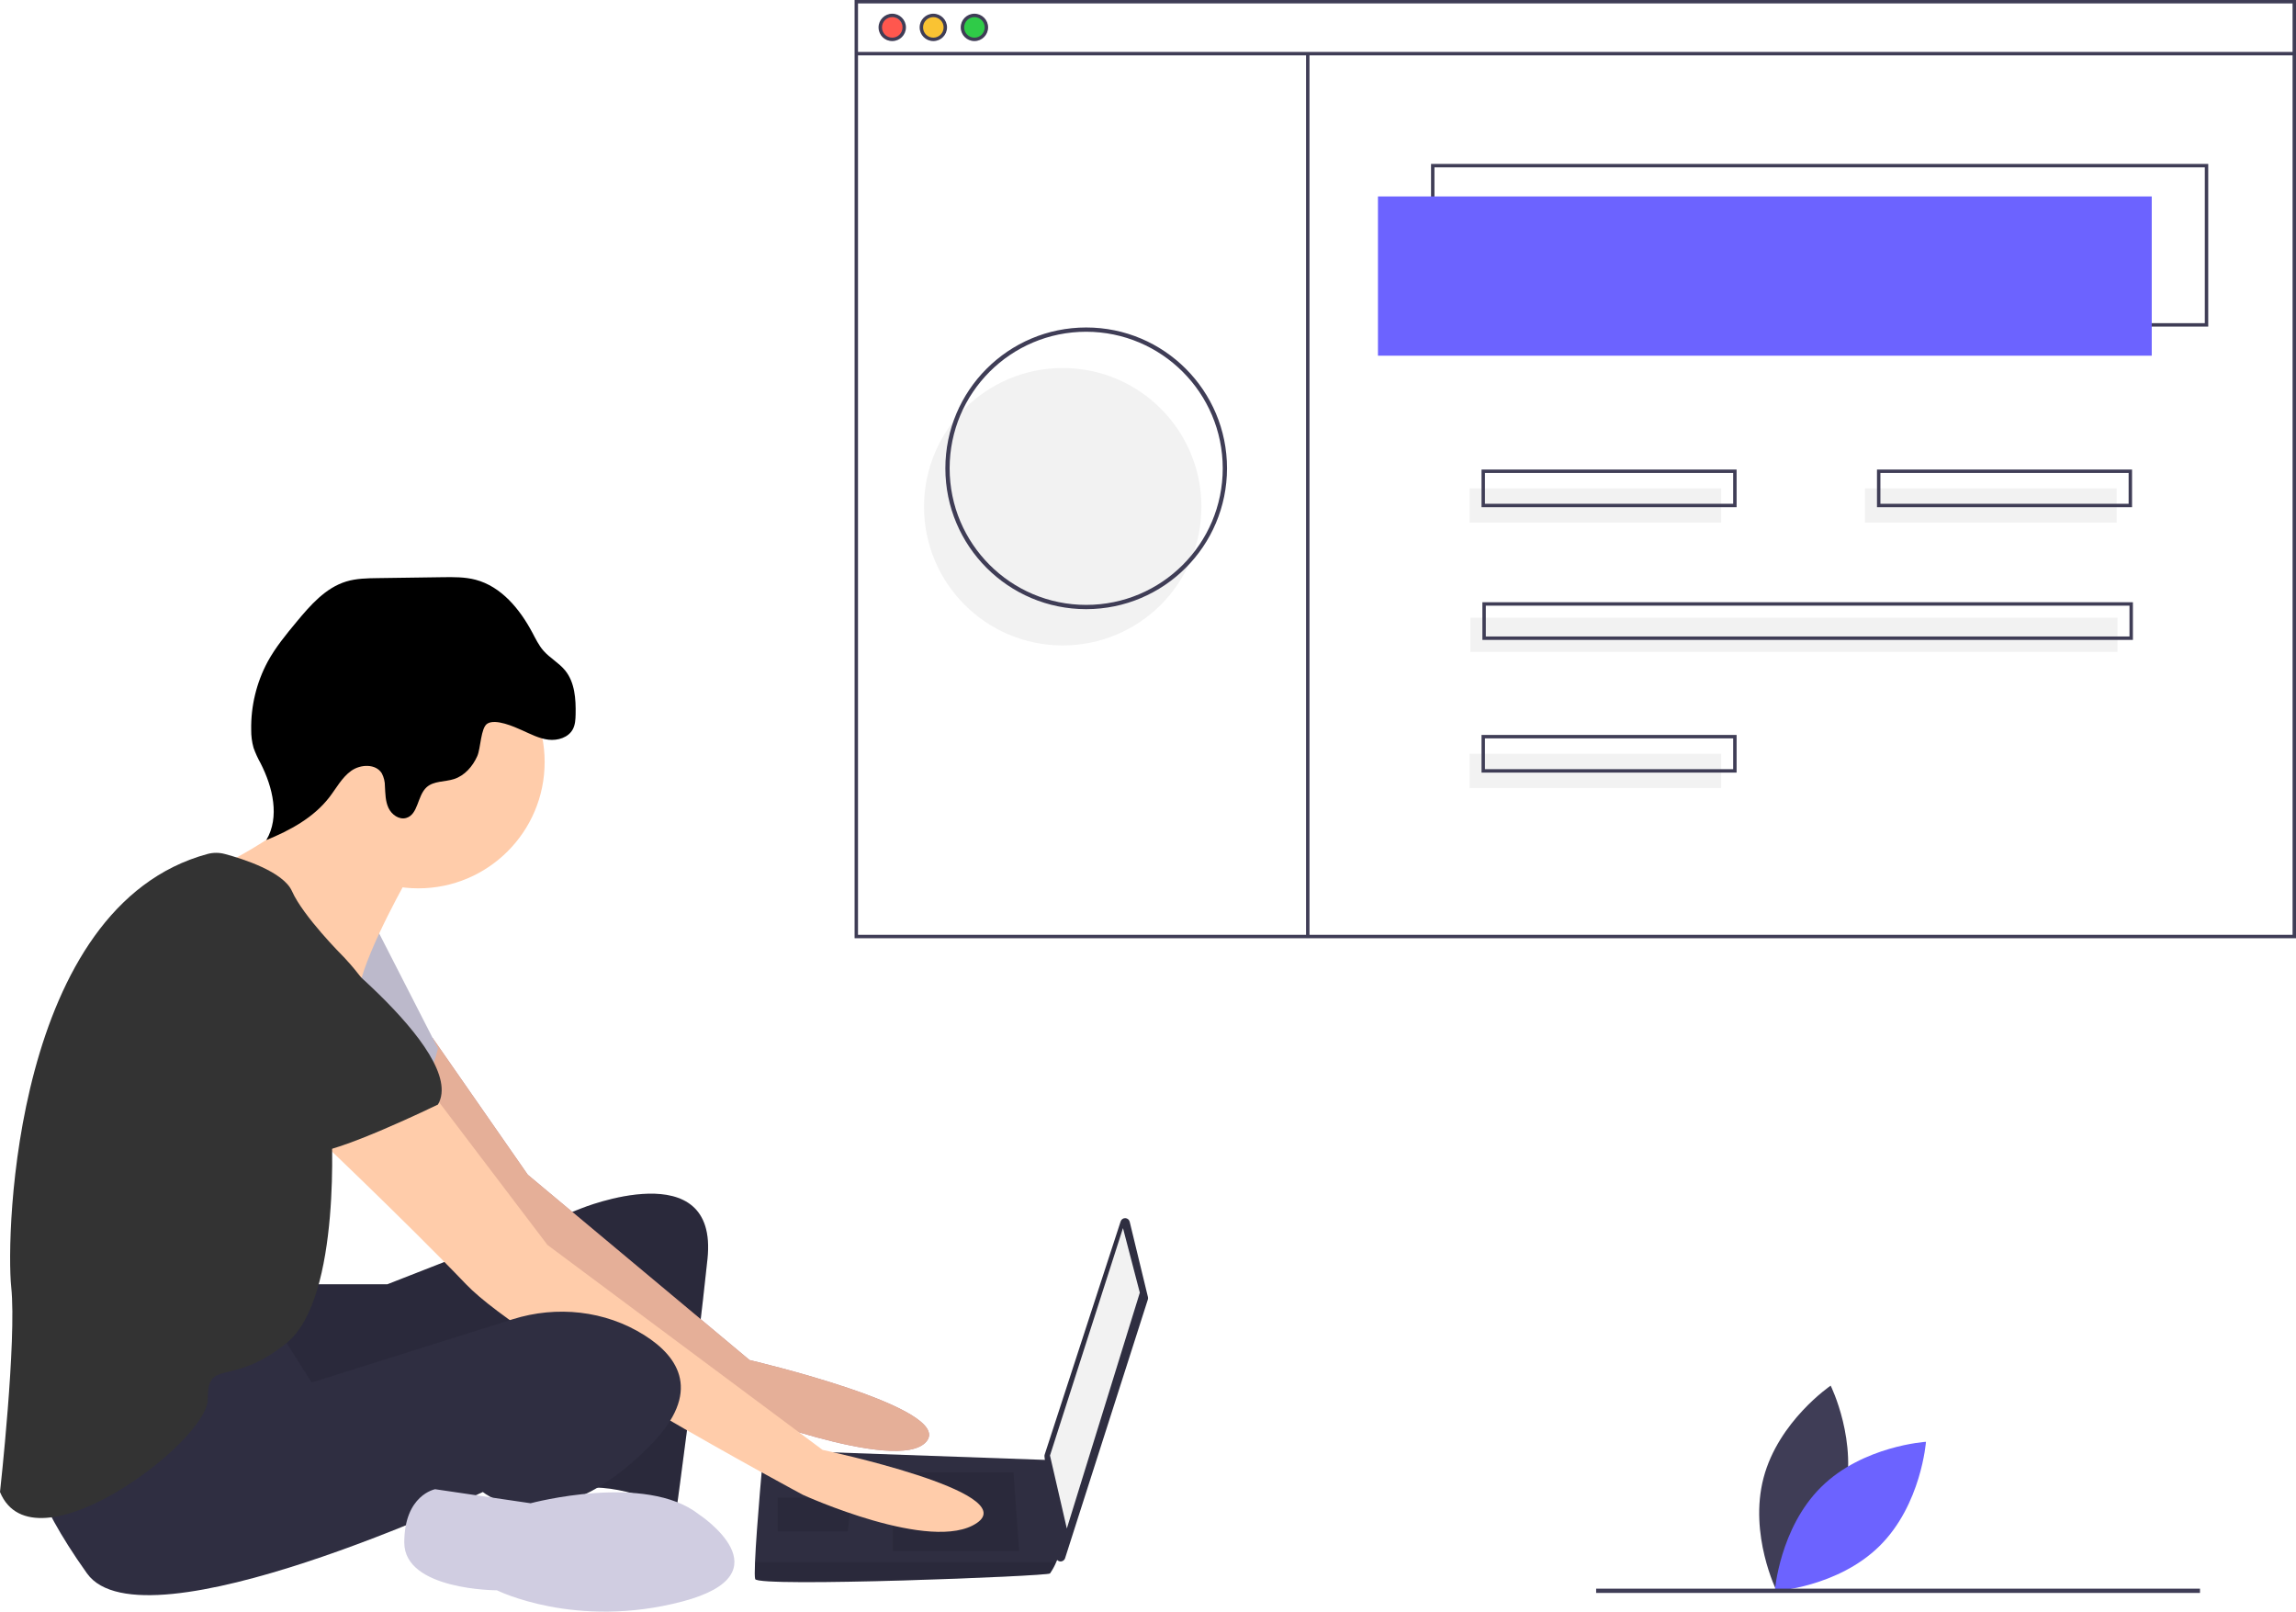
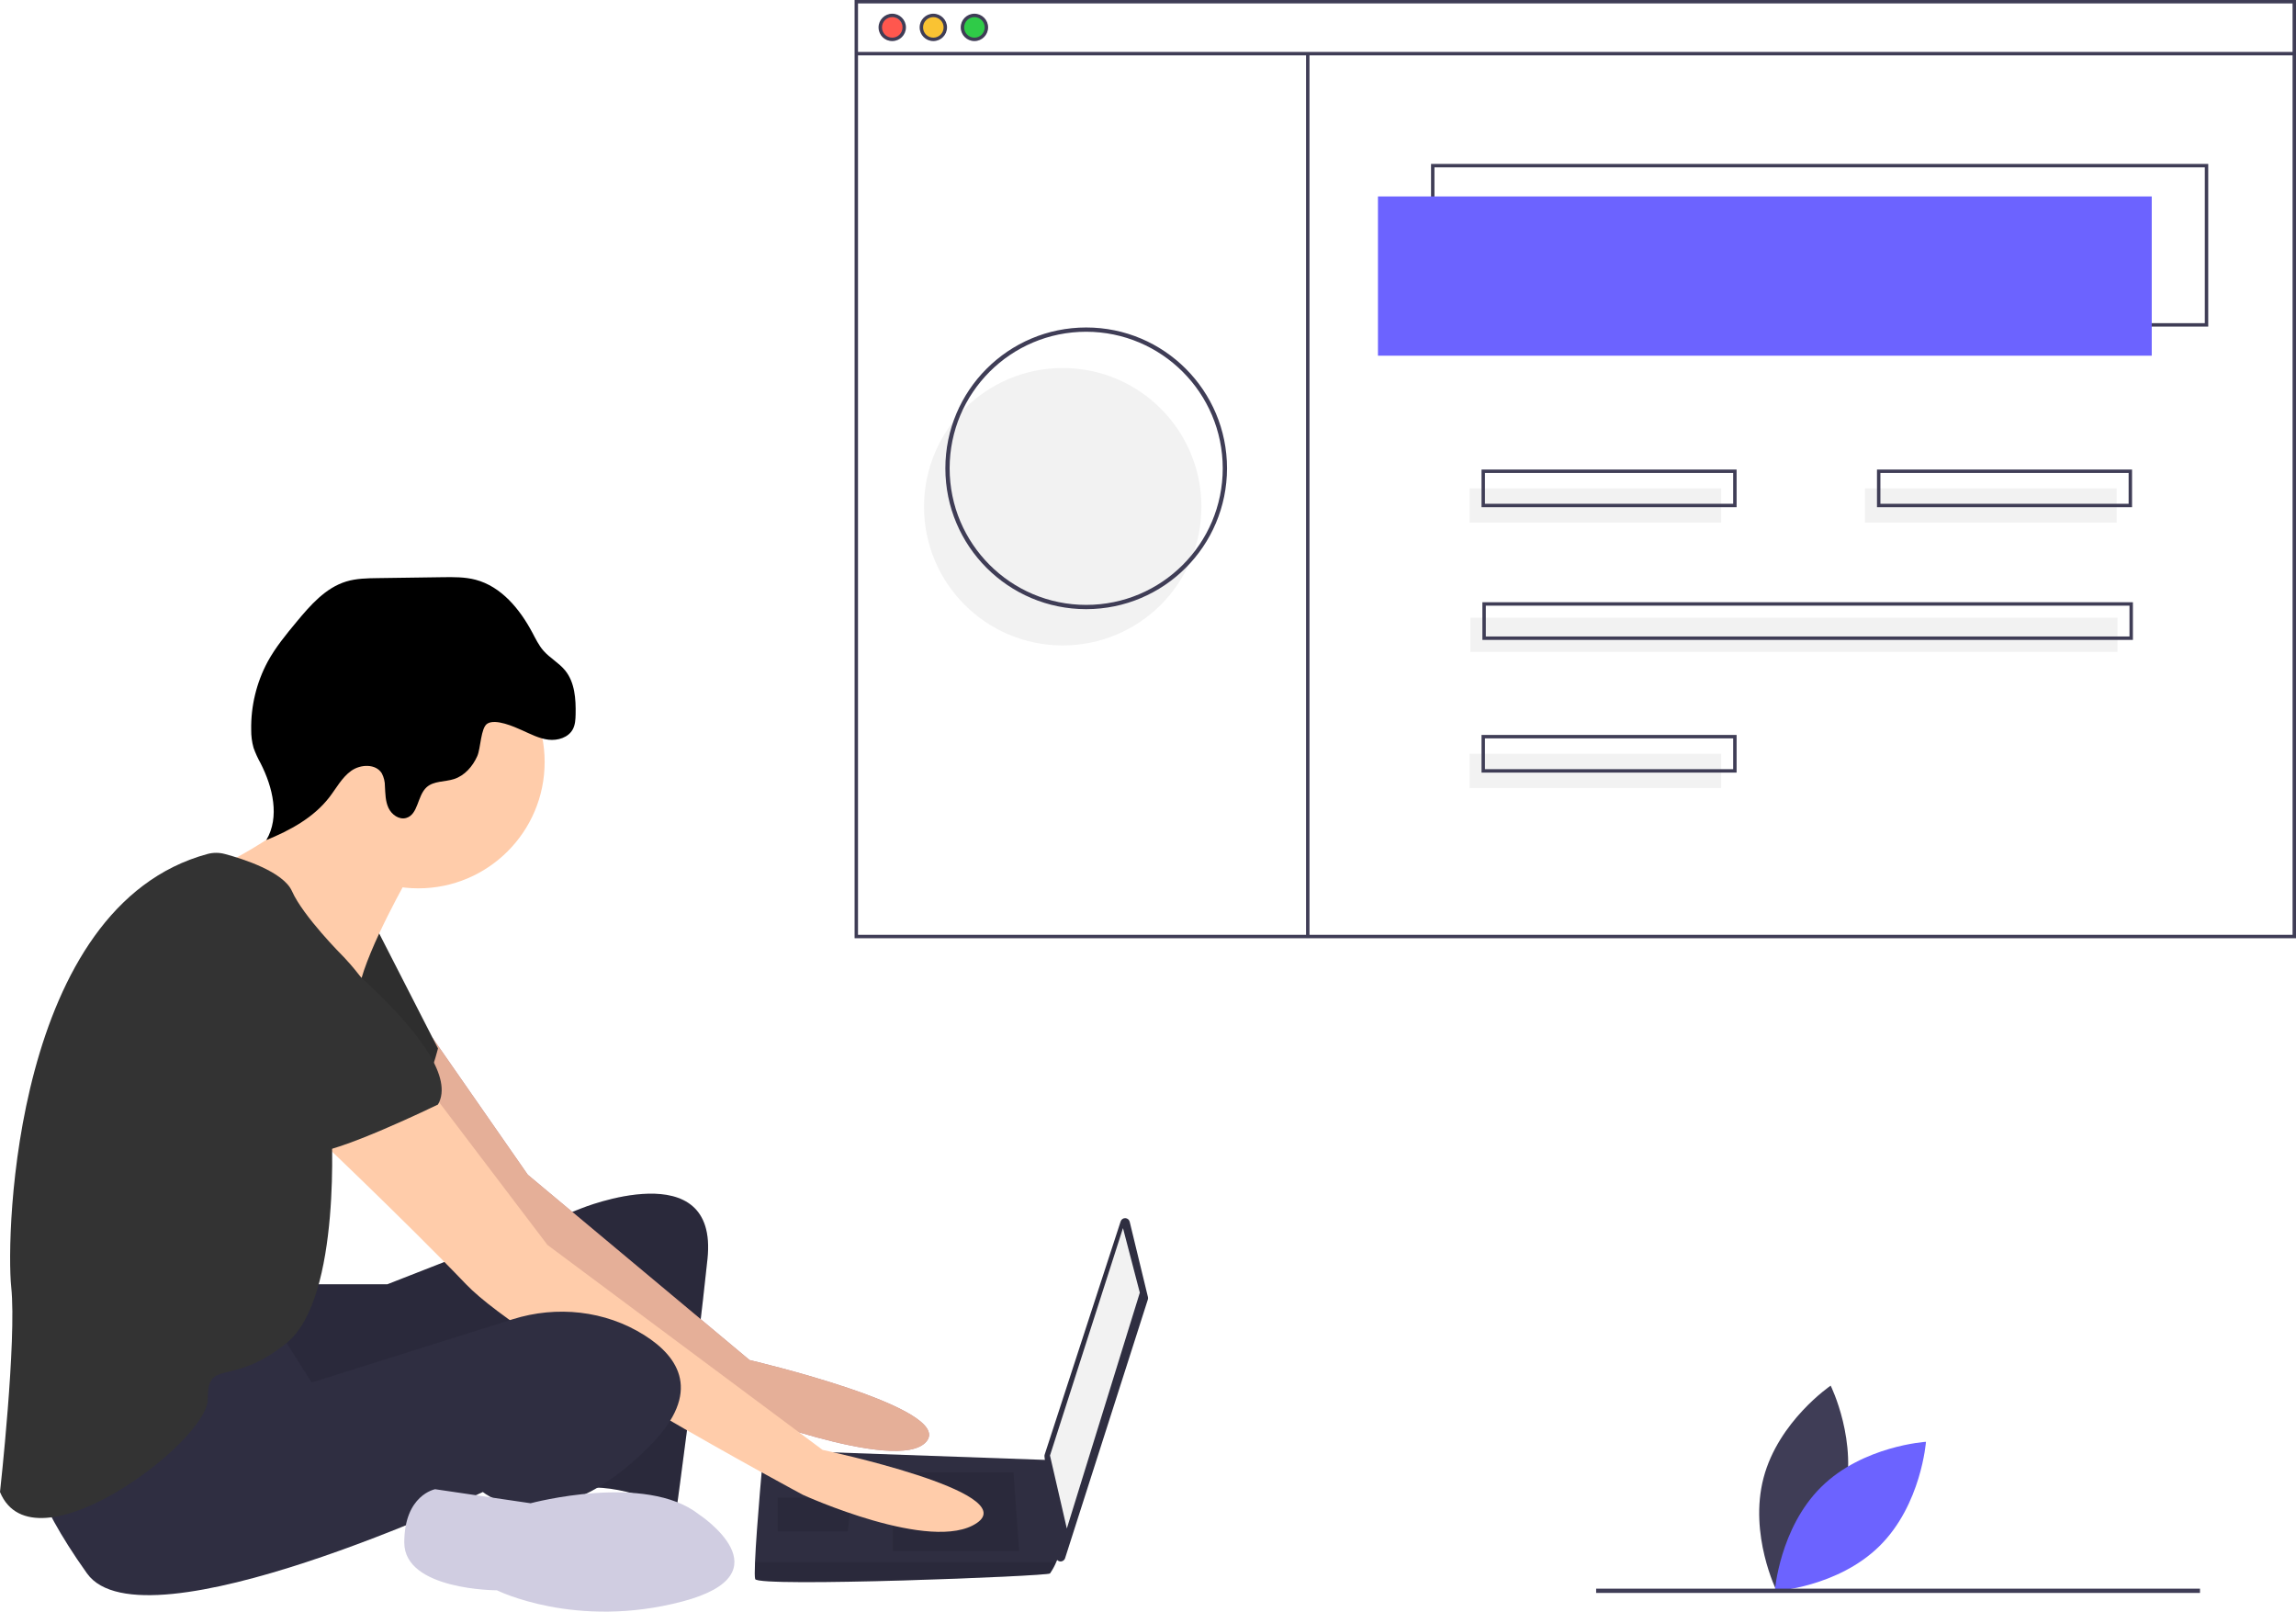
<svg xmlns="http://www.w3.org/2000/svg" id="ade8c9af-7e2e-4eda-b5c8-b06129257226" data-name="Layer 1" width="1076.064" height="755.228" viewBox="0 0 1076.064 755.228" version="1.1">
  <defs id="defs95" />
  <path d="M926.114,774.809c-6.985,26.598-31.459,43.22-31.459,43.22s-13.15-26.502-6.166-53.1,31.459-43.22,31.459-43.22S933.098,748.211,926.114,774.809Z" transform="translate(-61.96814 -72.38605)" fill="#3f3d56" id="path4" />
  <path d="M915.52,769.183c-19.563,19.327-21.751,48.831-21.751,48.831s29.528-1.831,49.091-21.159,21.751-48.831,21.751-48.831S935.082,749.855,915.52,769.183Z" transform="translate(-61.96814 -72.38605)" fill="#6c63ff" id="path6" />
  <path d="M206.702,674.194h36.841l90.788-35.526s64.472-26.315,59.209,23.684-14.473,117.103-14.473,117.103-28.947-13.158-44.736-9.21-5.263-80.262-5.263-80.262-128.945,61.841-140.787,53.946-14.473-63.157-14.473-63.157Z" transform="translate(-61.96814 -72.38605)" fill="#2f2e41" id="path8" />
  <path d="M206.702,674.194h36.841l90.788-35.526s64.472-26.315,59.209,23.684-14.473,117.103-14.473,117.103-28.947-13.158-44.736-9.21-5.263-80.262-5.263-80.262-128.945,61.841-140.787,53.946-14.473-63.157-14.473-63.157Z" transform="translate(-61.96814 -72.38605)" opacity="0.1" id="path10" />
  <path d="M264.746,558.82l44.586,64.059L413.277,709.72s96.051,22.368,82.893,38.157S402.751,732.088,402.751,732.088s-119.735-86.84-123.682-93.419S231.702,570.249,231.702,570.249Z" transform="translate(-61.96814 -72.38605)" fill="#a0616a" id="path12" />
  <path d="M264.746,558.82l44.586,64.059L413.277,709.72s96.051,22.368,82.893,38.157S402.751,732.088,402.751,732.088s-119.735-86.84-123.682-93.419S231.702,570.249,231.702,570.249Z" transform="translate(-61.96814 -72.38605)" opacity="0.1" id="path14" style="fill:#ffccaa;stroke:none;stroke-opacity:1;opacity:0.726" />
-   <path d="M238.281,507.092l28.947,56.578s-6.579,27.631-17.105,30.263-55.262-34.21-55.262-34.21Z" transform="translate(-61.96814 -72.38605)" fill="#d0cde1" id="path16" />
-   <path d="M238.281,507.092l28.947,56.578s-6.579,27.631-17.105,30.263-55.262-34.21-55.262-34.21Z" transform="translate(-61.96814 -72.38605)" opacity="0.1" id="path18" />
+   <path d="M238.281,507.092l28.947,56.578s-6.579,27.631-17.105,30.263-55.262-34.21-55.262-34.21Z" transform="translate(-61.96814 -72.38605)" fill="#d0cde1" id="path16" style="fill:#333333" />
+   <path d="m 176.312,434.706 28.947,56.578 c 0,0 -6.579,27.631 -17.105,30.263 -10.526,2.632 -55.262,-34.21 -55.262,-34.21 z" id="path18" style="opacity:0.1;fill:#000000" />
  <path d="M591.419,644.9,599.97,680.172a2.203,2.203,0,0,1-.043,1.19L561.14,802.574a2.203,2.203,0,0,1-4.287-.423l-5.366-47.219a2.203,2.203,0,0,1,.094-.931L587.184,644.737A2.203,2.203,0,0,1,591.419,644.9Z" transform="translate(-61.96814 -72.38605)" fill="#2f2e41" id="path20" />
  <polygon points="526.306 575.493 534.2 605.756 499.99 716.28 492.096 682.07 526.306 575.493" fill="#f2f2f2" id="polygon22" />
  <path d="M415.909,812.35c1.316,3.947,136.839-1.316,138.155-2.632a28.561,28.561,0,0,0,2.895-5.263c1.237-2.632,2.368-5.263,2.368-5.263L554.064,756.588l-134.208-4.763s-3.355,36.105-4.039,52.631C415.646,808.626,415.646,811.56,415.909,812.35Z" transform="translate(-61.96814 -72.38605)" fill="#2f2e41" id="path24" />
  <polygon points="474.991 689.965 477.622 726.806 418.413 726.806 418.413 689.965 474.991 689.965" opacity="0.1" id="polygon26" />
  <polygon points="398.677 701.806 399.03 701.736 397.361 717.596 364.467 717.596 364.467 701.806 398.677 701.806" opacity="0.1" id="polygon28" />
  <path d="M415.909,812.35c1.316,3.947,136.839-1.316,138.155-2.632a28.561,28.561,0,0,0,2.895-5.263H415.817C415.646,808.626,415.646,811.56,415.909,812.35Z" transform="translate(-61.96814 -72.38605)" opacity="0.1" id="path30" />
  <circle cx="196.049" cy="357.076" r="59.209" id="circle32" fill="#a0616a" style="fill:#ffccaa" />
  <path d="M254.07,482.093s-19.736,34.21-23.684,52.631-59.209-36.841-59.209-36.841l-7.237-19.079s51.973-24.342,48.025-44.078S254.07,482.093,254.07,482.093Z" transform="translate(-61.96814 -72.38605)" fill="#a0616a" id="path34" style="fill:#ffccaa" />
  <path d="M264.596,584.722l53.946,71.051,128.945,96.051s93.419,19.736,72.367,34.21-81.577-13.158-81.577-13.158S308.016,703.141,280.385,674.194s-78.946-77.63-78.946-77.63Z" transform="translate(-61.96814 -72.38605)" fill="#a0616a" id="path36" style="fill:#ffccaa" />
  <path d="M192.229,695.247,208.018,720.246l94.231-29.646c20.676-6.505,43.348-4.111,61.687,7.442,16.447,10.362,26.973,26.809,3.289,51.15-47.368,48.683-78.946,22.368-78.946,22.368S129.072,846.559,102.757,809.718s-27.631-55.262-27.631-55.262S176.44,691.299,192.229,695.247Z" transform="translate(-61.96814 -72.38605)" fill="#2f2e41" id="path38" />
  <path d="M389.593,782.087s42.104,27.631-7.895,40.789-86.84-5.263-86.84-5.263-43.42,0-43.42-22.368,14.473-25,14.473-25l44.736,6.579S364.594,762.351,389.593,782.087Z" transform="translate(-61.96814 -72.38605)" fill="#d0cde1" id="path40" />
  <path d="M306.589,414.568c4.03,1.797,8.026,3.923,12.408,4.444s9.371-1.008,11.444-4.903c1.12-2.104,1.248-4.578,1.3-6.961.158-7.225-.364-15.036-4.943-20.627-2.914-3.559-7.167-5.802-10.184-9.274-2.161-2.488-3.599-5.503-5.148-8.411-5.866-11.017-14.551-21.606-26.622-24.782-5.04-1.326-10.328-1.262-15.539-1.188l-30.397.429c-4.919.069-9.914.15-14.623,1.574-9.784,2.958-16.908,11.186-23.432,19.054-4.881,5.887-9.775,11.834-13.439,18.547a65.079,65.079,0,0,0-7.714,31.887,29.833,29.833,0,0,0,1.093,8.437,46.822,46.822,0,0,0,3.316,7.284c5.7,11.197,9.085,25.182,2.665,35.983,11.152-4.555,22.186-10.528,29.542-20.068,3.291-4.267,5.872-9.263,10.258-12.395s11.532-3.403,14.346,1.193a12.857,12.857,0,0,1,1.451,6.022c.206,3.45.2,7.033,1.663,10.164s4.947,5.658,8.273,4.721c5.729-1.614,5.18-10.406,9.593-14.4,3.351-3.033,8.521-2.453,12.826-3.83,5.016-1.604,8.779-5.95,10.924-10.759,1.63-3.656,1.606-13.223,4.691-15.203C294.208,409.022,303.004,412.969,306.589,414.568Z" transform="translate(-61.96814 -72.38605)" fill="#2f2e41" id="path42" style="fill:#000000" />
  <path d="M159.24,472.562a15.616,15.616,0,0,1,8.128.021c8.446,2.268,27.38,8.27,31.44,17.405,5.263,11.842,23.684,30.263,23.684,30.263s25,25,19.736,42.104-25,36.841-25,36.841,5.263,81.577-21.052,102.63-36.841,6.579-36.841,26.315S77.757,809.718,61.968,771.561c0,0,7.895-71.051,5.263-96.051C64.638,650.871,68.434,497.145,159.24,472.562Z" transform="translate(-61.96814 -72.38605)" fill="#d0cde1" id="path44" style="fill:#333333" />
-   <path d="M201.439,505.777s80.262,59.209,65.788,84.209c0,0-48.683,23.684-59.209,22.368s-51.315-47.368-61.841-51.315S130.388,486.04,201.439,505.777Z" transform="translate(-61.96814 -72.38605)" fill="#d0cde1" id="path46" style="fill:#333333" />
+   <path d="M201.439,505.777s80.262,59.209,65.788,84.209c0,0-48.683,23.684-59.209,22.368s-51.315-47.368-61.841-51.315S130.388,486.04,201.439,505.777Z" id="path46" style="fill:#333333" fill="#d0cde1" transform="translate(-61.96814 -72.38605)" />
  <circle cx="498.064" cy="237.458" r="65" fill="#f2f2f2" id="circle48" />
  <path d="M1096.898,225.427H732.649V149.207H1096.898ZM734.254,223.822h361.039v-73.01H734.254Z" transform="translate(-61.96814 -72.38605)" fill="#3f3d56" id="path50" />
  <rect x="645.809" y="92.065" width="362.644" height="74.615" fill="#6c63ff" id="rect52" />
  <circle cx="417.665" cy="13.344" r="5.616" id="circle54" style="fill:#ff574e;fill-opacity:1" />
  <circle cx="437.32" cy="13.244" r="5.616" id="circle56" style="fill:#fac333;fill-opacity:1" />
  <circle cx="456.576" cy="13.044" r="5.616" id="circle58" style="fill:#2fcb48;fill-opacity:1" />
  <path d="M1138.032,512.052H462.487V72.386h675.545Zm-673.94-1.605h672.336V73.991H464.092Z" transform="translate(-61.96814 -72.38605)" fill="#3f3d56" id="path60" />
  <rect x="401.321" y="24.338" width="673.94" height="1.605" fill="#3f3d56" id="rect62" />
  <path d="M480.138,91.641a6.418,6.418,0,1,1,6.418-6.418A6.426,6.426,0,0,1,480.138,91.641Zm0-11.232a4.814,4.814,0,1,0,4.814,4.814A4.819,4.819,0,0,0,480.138,80.409Z" transform="translate(-61.96814 -72.38605)" fill="#3f3d56" id="path64" />
  <path d="M499.393,91.641a6.418,6.418,0,1,1,6.418-6.418A6.426,6.426,0,0,1,499.393,91.641Zm0-11.232a4.814,4.814,0,1,0,4.814,4.814A4.819,4.819,0,0,0,499.393,80.409Z" id="path66" fill="#3f3d56" transform="translate(-61.96814 -72.38605)" />
  <path d="M518.649,91.641A6.418,6.418,0,1,1,525.067,85.223,6.426,6.426,0,0,1,518.649,91.641Zm0-11.232a4.814,4.814,0,1,0,4.814,4.814A4.819,4.819,0,0,0,518.649,80.409Z" transform="translate(-61.96814 -72.38605)" fill="#3f3d56" id="path68" />
  <rect x="612.109" y="25.14" width="1.605" height="414.346" fill="#3f3d56" id="rect70" />
  <rect x="688.733" y="228.859" width="117.94" height="16.046" fill="#f2f2f2" id="rect72" />
  <rect x="874.067" y="228.859" width="117.94" height="16.046" fill="#f2f2f2" id="rect74" />
  <path d="M875.861,310.07H756.317V292.42H875.861Zm-117.94-1.605H874.257V294.024H757.922Z" transform="translate(-61.96814 -72.38605)" fill="#3f3d56" id="path76" />
  <rect x="688.733" y="353.217" width="117.94" height="16.046" fill="#f2f2f2" id="rect78" />
  <path d="M875.861,434.428H756.317V416.778H875.861Zm-117.94-1.605H874.257V418.382H757.922Z" transform="translate(-61.96814 -72.38605)" fill="#3f3d56" id="path80" />
  <rect x="689.134" y="289.433" width="303.273" height="16.046" fill="#f2f2f2" id="rect82" />
  <path d="M1061.596,372.249H756.718V354.599h304.878ZM758.323,370.645h301.669V356.203H758.323Z" transform="translate(-61.96814 -72.38605)" fill="#3f3d56" id="path84" />
  <path d="M1061.195,310.07H941.651V292.42H1061.195Zm-117.94-1.605h116.335V294.024H943.255Z" transform="translate(-61.96814 -72.38605)" fill="#3f3d56" id="path86" />
  <path d="M571.032,357.844a66,66,0,1,1,66-66A66.075,66.075,0,0,1,571.032,357.844Zm0-130a64,64,0,1,0,64,64A64.073,64.073,0,0,0,571.032,227.844Z" transform="translate(-61.96814 -72.38605)" fill="#3f3d56" id="path88" />
  <rect x="748.064" y="744.458" width="283" height="2" fill="#3f3d56" id="rect90" />
</svg>
